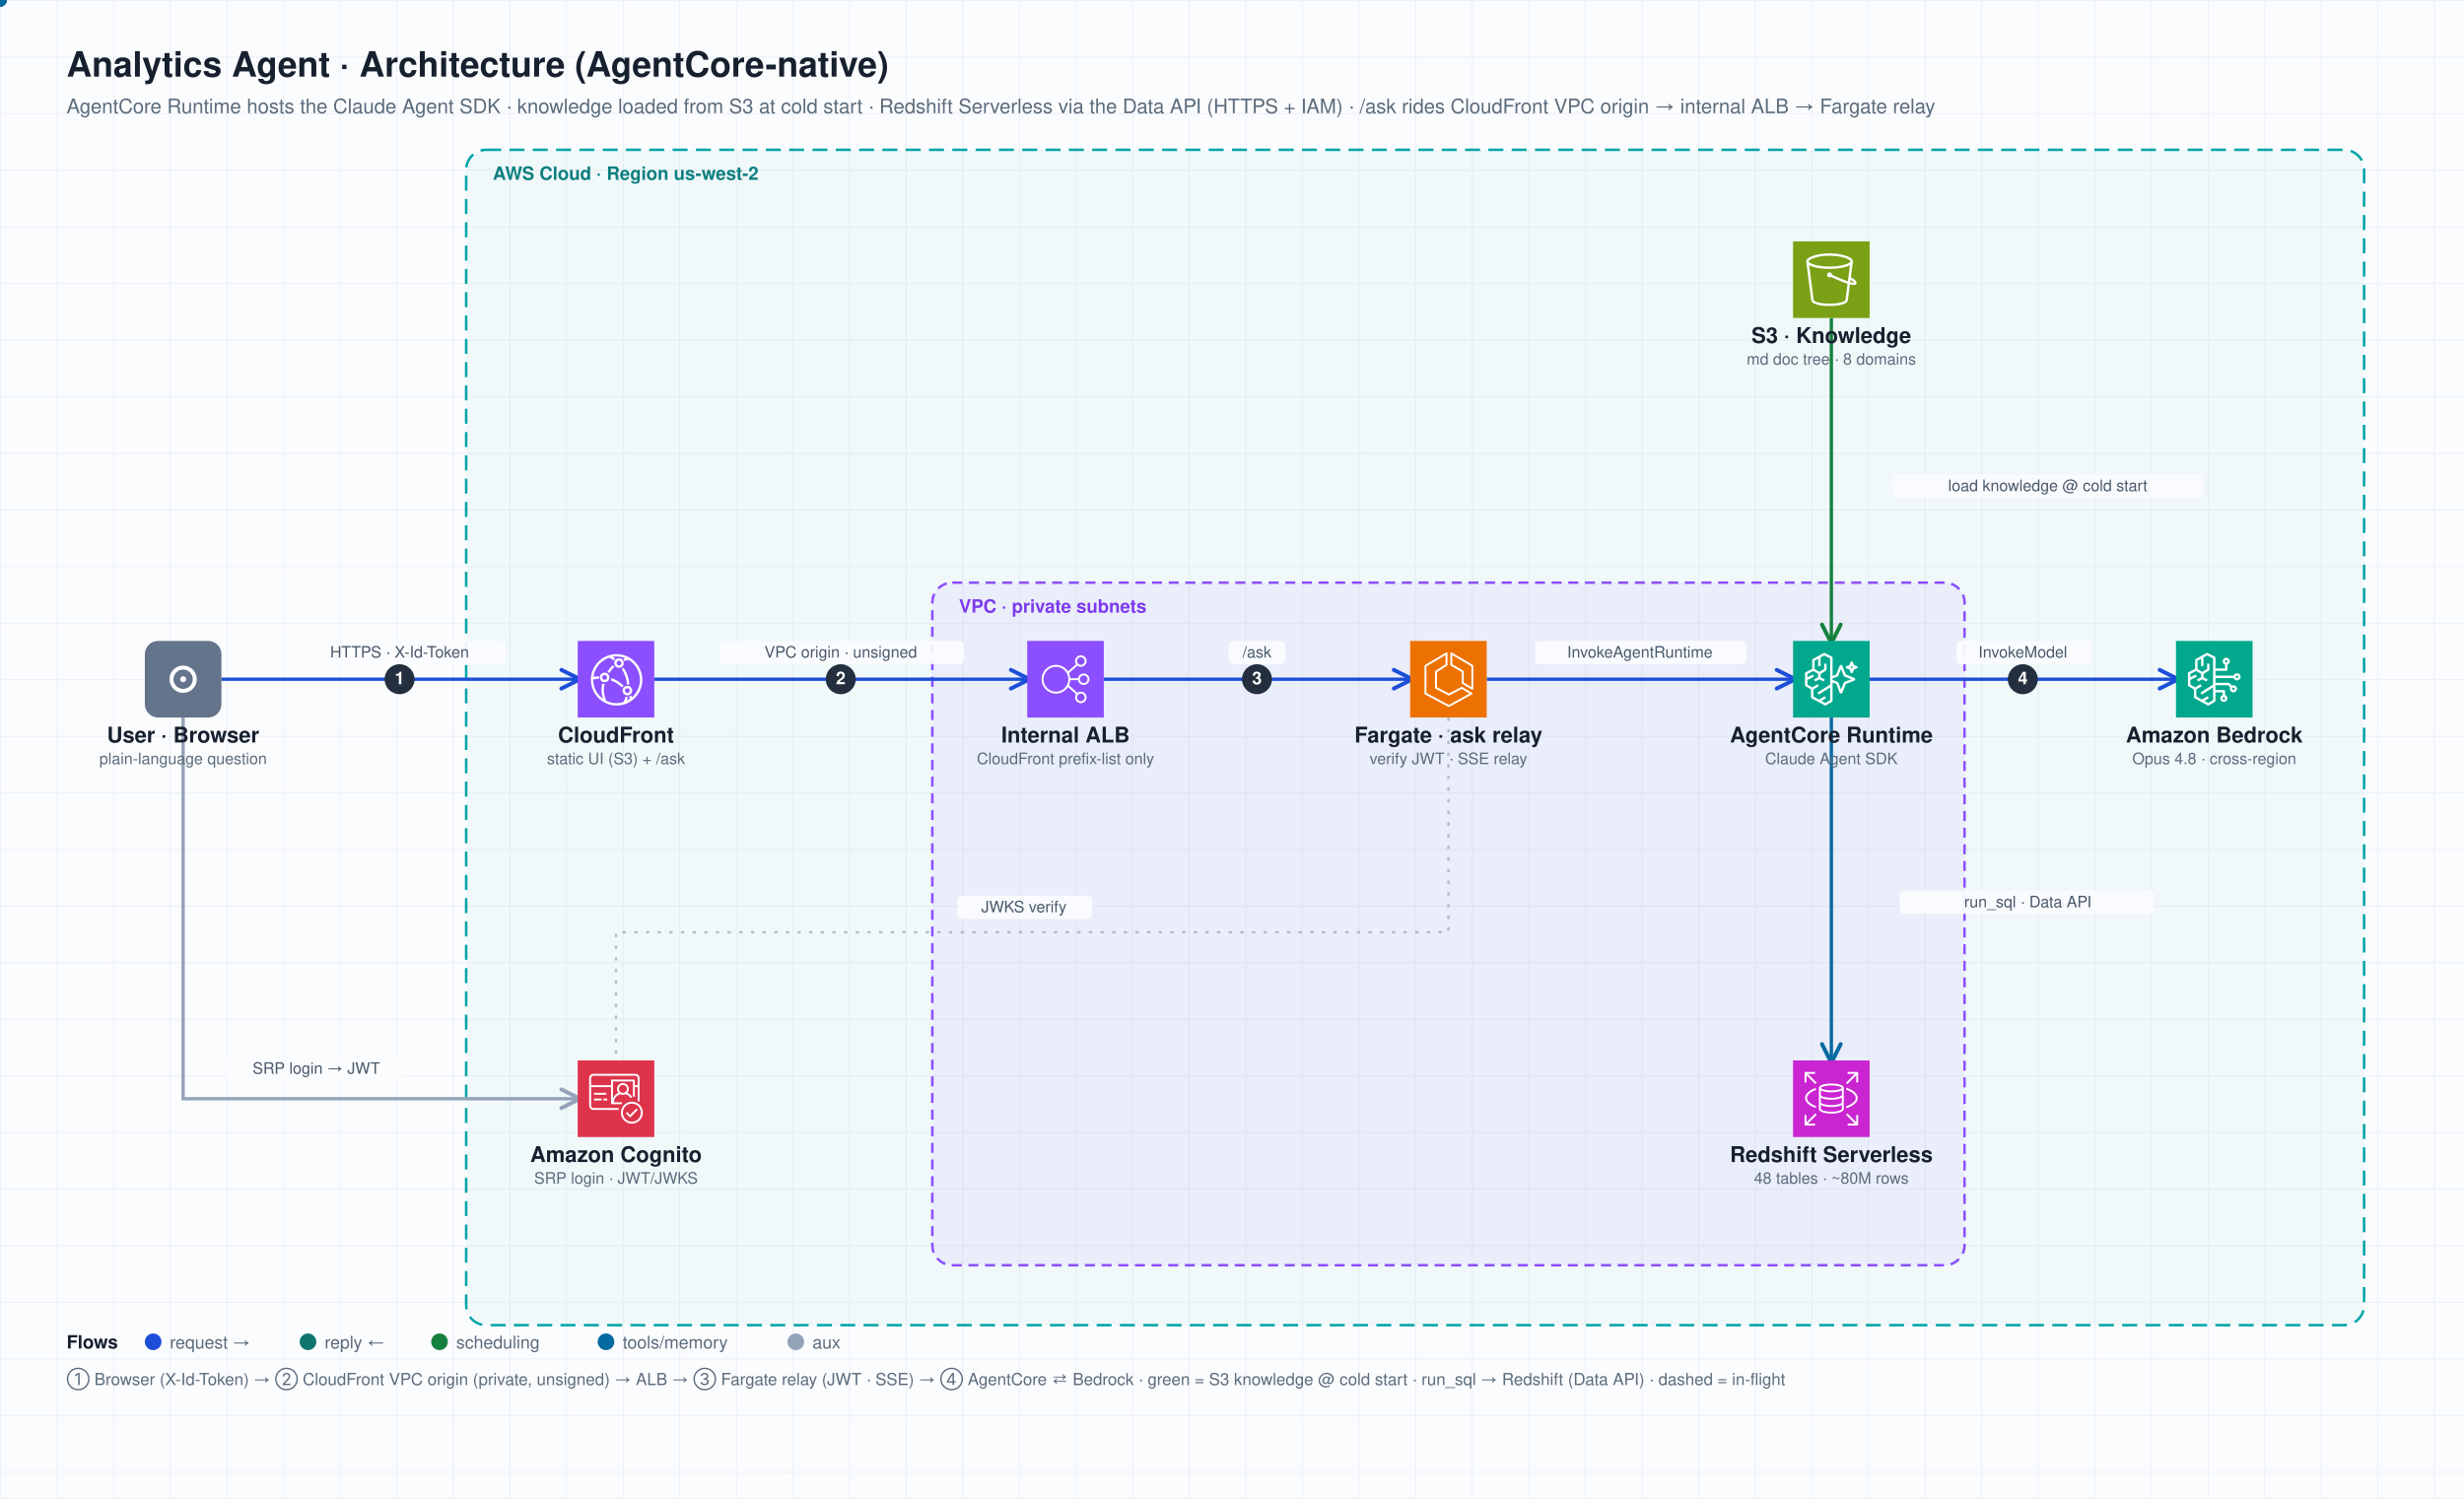
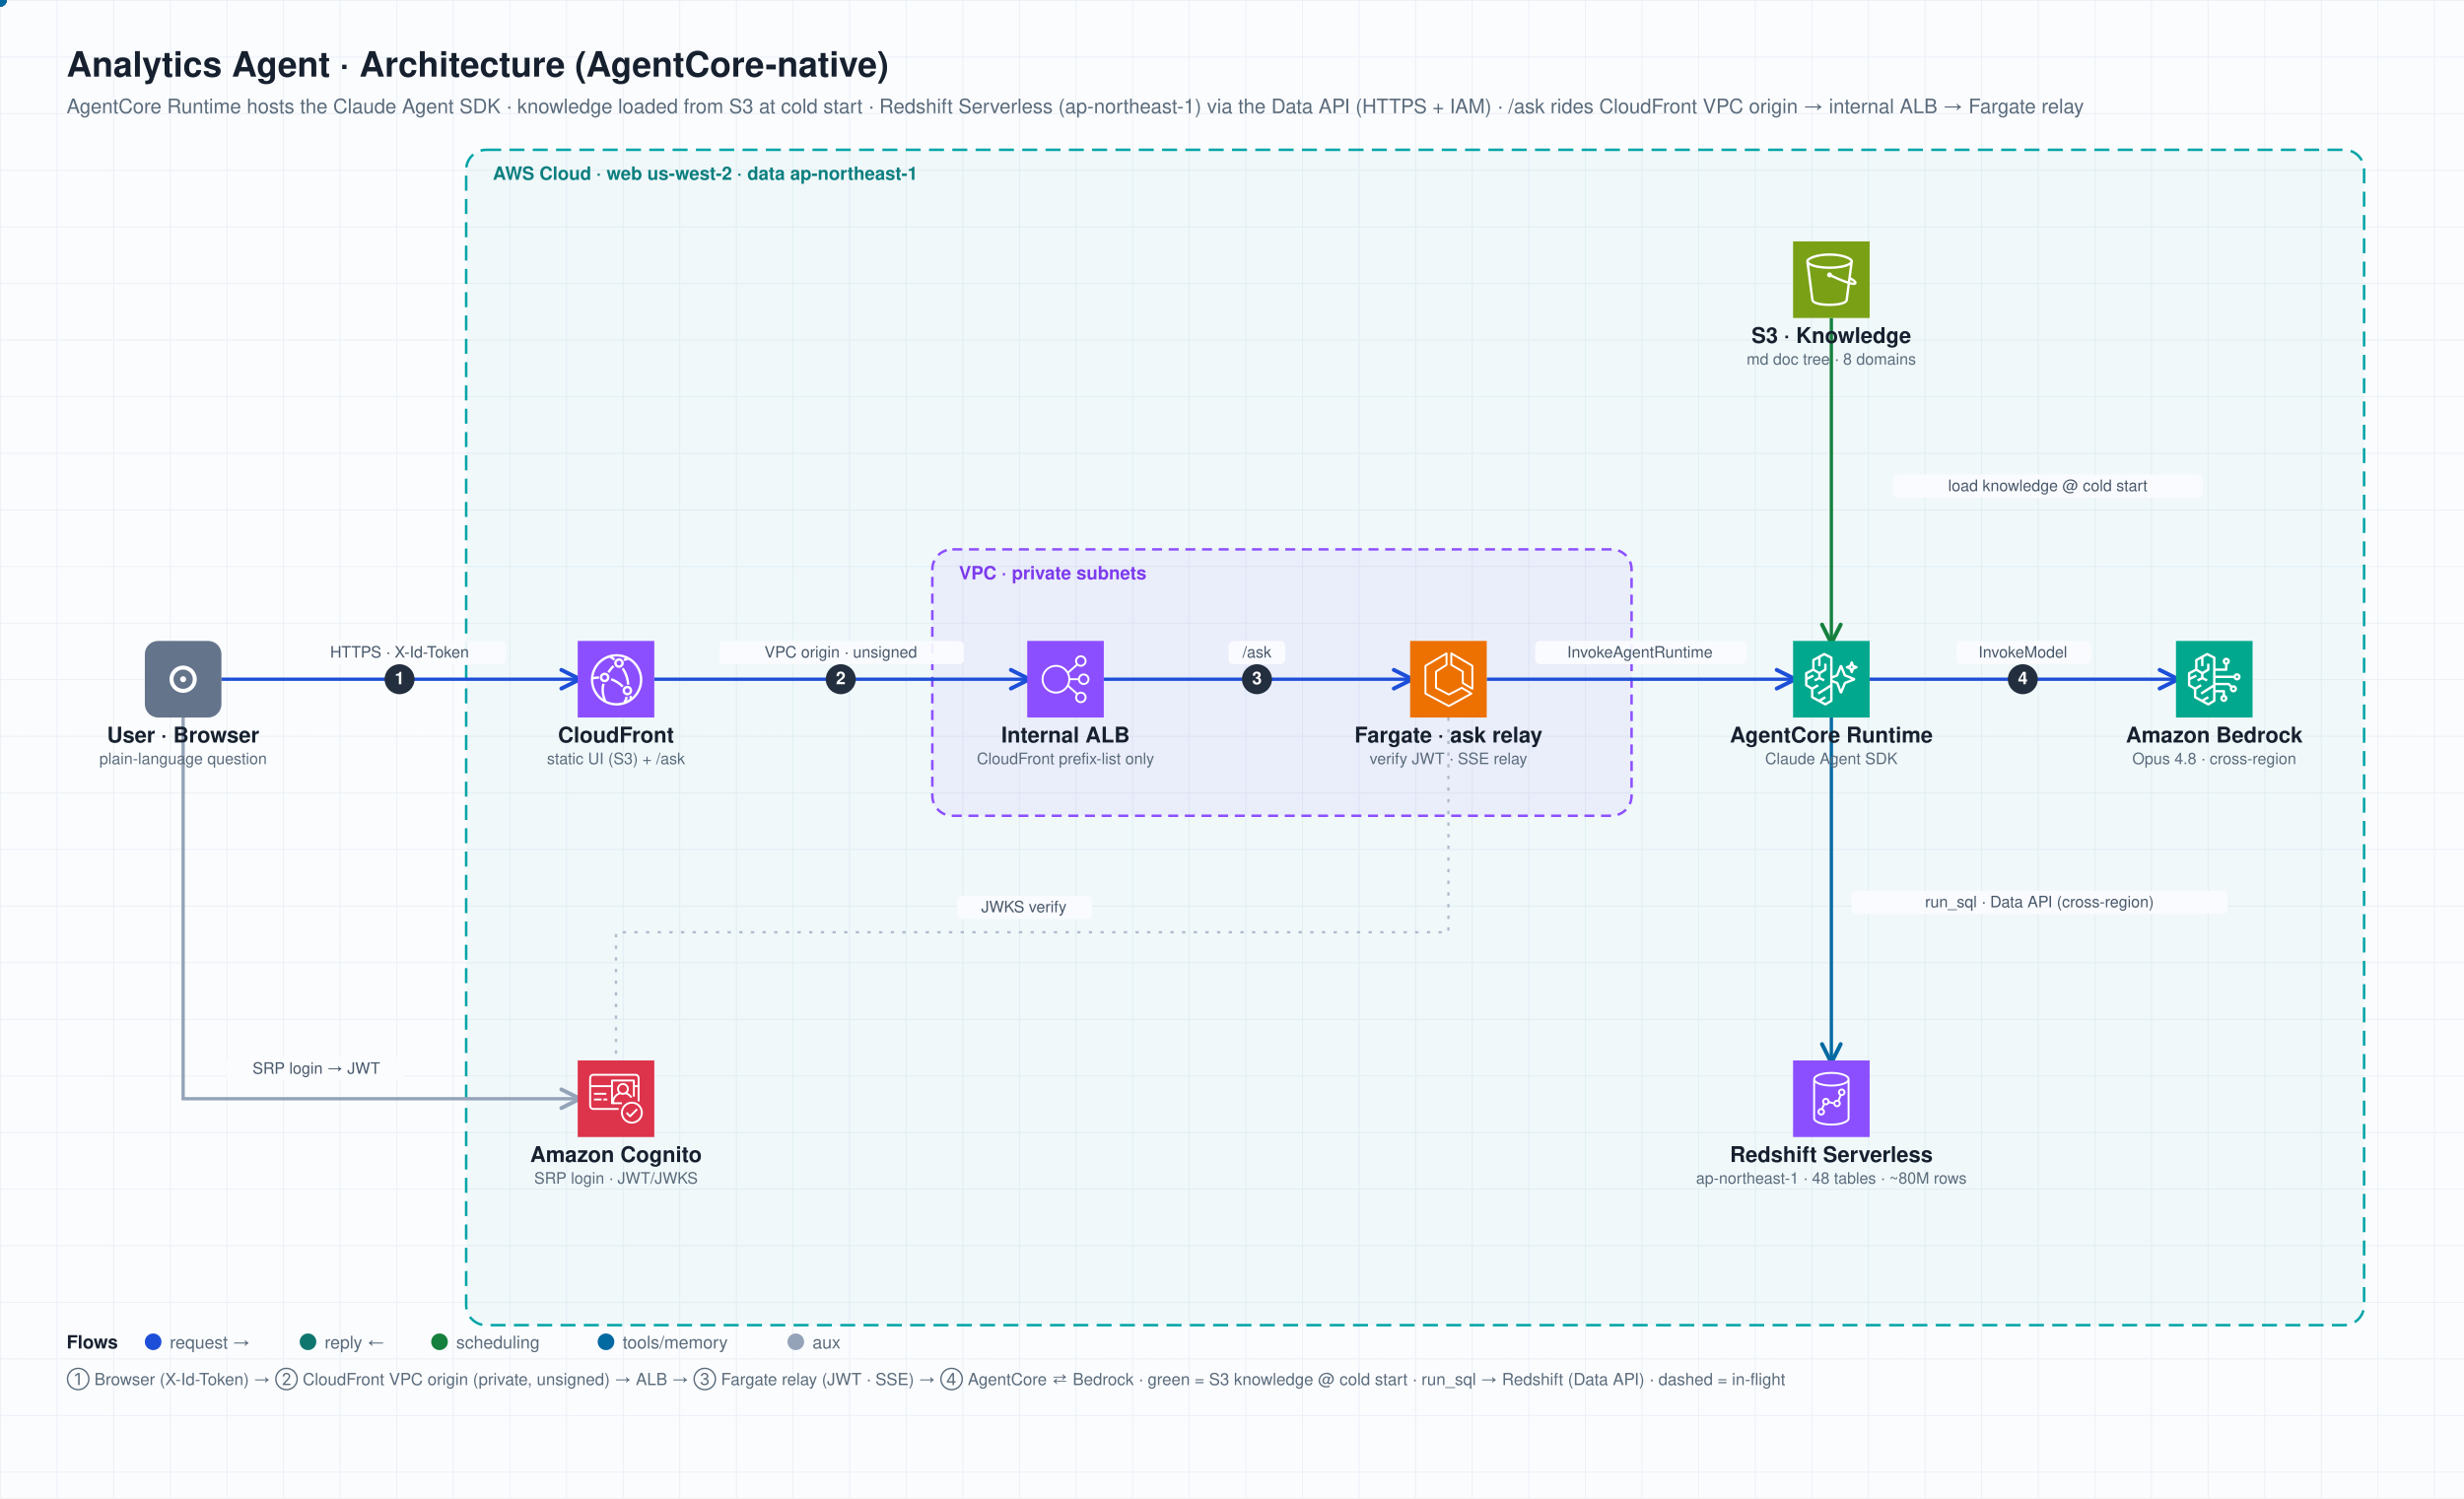
<svg xmlns="http://www.w3.org/2000/svg" viewBox="0 0 1480 900" font-family="-apple-system,BlinkMacSystemFont,'Segoe UI',Helvetica,Arial,sans-serif" role="img" aria-label="Analytics Agent · Architecture (AgentCore-native)">
  <defs>
    <pattern id="grid" width="34" height="34" patternUnits="userSpaceOnUse">
      <path d="M34 0 H0 V34" fill="none" stroke="#EAEFF6" stroke-width="1" />
    </pattern>
    <marker id="ah" viewBox="0 0 10 10" refX="8" refY="5" markerWidth="7" markerHeight="7" orient="auto-start-reverse">
      <path d="M1 1 L9 5 L1 9" fill="none" stroke="context-stroke" stroke-width="1.7" stroke-linecap="round" stroke-linejoin="round" />
    </marker>
    <style>@media (prefers-reduced-motion: no-preference){.flow{stroke-dasharray:6 6;animation:dm .8s linear infinite}}@keyframes dm{to{stroke-dashoffset:-12}}</style>
  </defs>
  <rect width="1480" height="900" fill="#FBFCFE" />
  <rect width="1480" height="900" fill="url(#grid)" />
  <text x="40" y="46" font-size="21" font-weight="800" fill="#16202E">Analytics Agent · Architecture (AgentCore-native)</text>
-   <text x="40" y="68" font-size="12" fill="#5A6B7B">AgentCore Runtime hosts the Claude Agent SDK · knowledge loaded from S3 at cold start · Redshift Serverless via the Data API (HTTPS + IAM) · /ask rides CloudFront VPC origin → internal ALB → Fargate relay</text>
+   <text x="40" y="68" font-size="12" fill="#5A6B7B">AgentCore Runtime hosts the Claude Agent SDK · knowledge loaded from S3 at cold start · Redshift Serverless (ap-northeast-1) via the Data API (HTTPS + IAM) · /ask rides CloudFront VPC origin → internal ALB → Fargate relay</text>
  <rect x="280" y="90" width="1140" height="706" rx="12" fill="rgba(0,164,166,0.045)" stroke="#00A4A6" stroke-width="1.5" stroke-dasharray="9 5" />
-   <text x="296" y="108" font-size="11" font-weight="700" fill="#0B7E7F">AWS Cloud · Region us-west-2</text>
-   <rect x="560" y="350" width="620" height="410" rx="12" fill="rgba(140,79,255,0.06)" stroke="#8C4FFF" stroke-width="1.5" stroke-dasharray="6 4" />
-   <text x="576" y="368" font-size="11" font-weight="700" fill="#7C3AED">VPC · private subnets</text>
+   <text x="296" y="108" font-size="11" font-weight="700" fill="#0B7E7F">AWS Cloud · web us-west-2 · data ap-northeast-1</text>
+   <rect x="560" y="330" width="420" height="160" rx="12" fill="rgba(140,79,255,0.06)" stroke="#8C4FFF" stroke-width="1.5" stroke-dasharray="6 4" />
+   <text x="576" y="348" font-size="11" font-weight="700" fill="#7C3AED">VPC · private subnets</text>
  <path class="flow" d="M 133.0 408.0 L 347.0 408.0" fill="none" stroke="#1D4ED8" stroke-width="2" marker-end="url(#ah)" />
  <path class="flow" d="M 393.0 408.0 L 617.0 408.0" fill="none" stroke="#1D4ED8" stroke-width="2" marker-end="url(#ah)" />
  <path class="flow" d="M 663.0 408.0 L 847.0 408.0" fill="none" stroke="#1D4ED8" stroke-width="2" marker-end="url(#ah)" />
  <path class="flow" d="M 893.0 408.0 L 1077.0 408.0" fill="none" stroke="#1D4ED8" stroke-width="2" marker-end="url(#ah)" />
  <path class="flow" d="M 1123.0 408.0 L 1307.0 408.0" fill="none" stroke="#1D4ED8" stroke-width="2" marker-end="url(#ah)" />
  <path class="flow" d="M 1100.0 191.0 L 1100.0 385.0" fill="none" stroke="#15803D" stroke-width="2" marker-end="url(#ah)" />
  <path class="flow" d="M 1100.0 431.0 L 1100.0 637.0" fill="none" stroke="#0369A1" stroke-width="2" marker-end="url(#ah)" />
  <path class="flow" d="M 110.0 431.0 L 110.0 660.0 L 347.0 660.0" fill="none" stroke="#94A3B8" stroke-width="2" marker-end="url(#ah)" />
  <path d="M 870.0 431.0 L 870.0 560.0 L 370.0 560.0 L 370.0 637.0" fill="none" stroke="#94A3B8" stroke-width="1.4" stroke-dasharray="2 5" opacity="0.7" />
  <rect x="177" y="385" width="127" height="14" rx="3" fill="#FBFCFE" opacity="0.92" />
  <text x="240" y="395" text-anchor="middle" font-size="9.5" fill="#48586a">HTTPS · X-Id-Token</text>
  <rect x="432" y="385" width="147" height="14" rx="3" fill="#FBFCFE" opacity="0.92" />
  <text x="505" y="395" text-anchor="middle" font-size="9.5" fill="#48586a">VPC origin · unsigned</text>
  <rect x="738" y="385" width="34" height="14" rx="3" fill="#FBFCFE" opacity="0.92" />
  <text x="755" y="395" text-anchor="middle" font-size="9.5" fill="#48586a">/ask</text>
  <rect x="922" y="385" width="127" height="14" rx="3" fill="#FBFCFE" opacity="0.92" />
  <text x="985" y="395" text-anchor="middle" font-size="9.5" fill="#48586a">InvokeAgentRuntime</text>
  <rect x="1175" y="385" width="81" height="14" rx="3" fill="#FBFCFE" opacity="0.92" />
  <text x="1215" y="395" text-anchor="middle" font-size="9.5" fill="#48586a">InvokeModel</text>
  <rect x="1137" y="285" width="186" height="14" rx="3" fill="#FBFCFE" opacity="0.92" />
  <text x="1230" y="295" text-anchor="middle" font-size="9.5" fill="#48586a">load knowledge @ cold start</text>
-   <rect x="1141" y="535" width="153" height="14" rx="3" fill="#FBFCFE" opacity="0.92" />
-   <text x="1218" y="545" text-anchor="middle" font-size="9.5" fill="#48586a">run_sql · Data API</text>
+   <rect x="1112" y="535" width="226" height="14" rx="3" fill="#FBFCFE" opacity="0.92" />
+   <text x="1225" y="545" text-anchor="middle" font-size="9.5" fill="#48586a">run_sql · Data API (cross-region)</text>
  <rect x="136" y="635" width="107" height="14" rx="3" fill="#FBFCFE" opacity="0.92" />
  <text x="190" y="645" text-anchor="middle" font-size="9.5" fill="#48586a">SRP login → JWT</text>
  <rect x="575" y="538" width="81" height="14" rx="3" fill="#FBFCFE" opacity="0.92" />
  <text x="615" y="548" text-anchor="middle" font-size="9.5" fill="#48586a">JWKS verify</text>
  <circle r="4" fill="#1D4ED8">
    <animateMotion dur="2.8s" begin="0.00s" repeatCount="indefinite" path="M 133.0 408.0 L 347.0 408.0" />
  </circle>
  <circle r="4" fill="#1D4ED8">
    <animateMotion dur="2.8s" begin="0.56s" repeatCount="indefinite" path="M 393.0 408.0 L 617.0 408.0" />
  </circle>
  <circle r="4" fill="#1D4ED8">
    <animateMotion dur="2.8s" begin="1.12s" repeatCount="indefinite" path="M 663.0 408.0 L 847.0 408.0" />
  </circle>
  <circle r="4" fill="#1D4ED8">
    <animateMotion dur="2.8s" begin="1.68s" repeatCount="indefinite" path="M 893.0 408.0 L 1077.0 408.0" />
  </circle>
  <circle r="4" fill="#1D4ED8">
    <animateMotion dur="2.8s" begin="2.24s" repeatCount="indefinite" path="M 1123.0 408.0 L 1307.0 408.0" />
  </circle>
  <circle r="3.4" fill="#0F766E">
    <animateMotion dur="3.2s" begin="0.00s" repeatCount="indefinite" keyPoints="1;0" keyTimes="0;1" calcMode="linear" path="M 1123.0 408.0 L 1307.0 408.0" />
  </circle>
  <circle r="3.4" fill="#0F766E">
    <animateMotion dur="3.2s" begin="0.64s" repeatCount="indefinite" keyPoints="1;0" keyTimes="0;1" calcMode="linear" path="M 893.0 408.0 L 1077.0 408.0" />
  </circle>
  <circle r="3.4" fill="#0F766E">
    <animateMotion dur="3.2s" begin="1.28s" repeatCount="indefinite" keyPoints="1;0" keyTimes="0;1" calcMode="linear" path="M 663.0 408.0 L 847.0 408.0" />
  </circle>
  <circle r="3.4" fill="#0F766E">
    <animateMotion dur="3.2s" begin="1.92s" repeatCount="indefinite" keyPoints="1;0" keyTimes="0;1" calcMode="linear" path="M 393.0 408.0 L 617.0 408.0" />
  </circle>
  <circle r="3.4" fill="#0F766E">
    <animateMotion dur="3.2s" begin="2.56s" repeatCount="indefinite" keyPoints="1;0" keyTimes="0;1" calcMode="linear" path="M 133.0 408.0 L 347.0 408.0" />
  </circle>
  <circle r="4" fill="#15803D">
    <animateMotion dur="2.2s" begin="0.00s" repeatCount="indefinite" path="M 1100.0 191.0 L 1100.0 385.0" />
  </circle>
  <circle r="4" fill="#0369A1">
    <animateMotion dur="2.2s" begin="0.00s" repeatCount="indefinite" path="M 1100.0 431.0 L 1100.0 637.0" />
  </circle>
  <rect x="87.0" y="385.0" width="46" height="46" rx="8" fill="#64748B" />
  <circle cx="110" cy="408" r="7" fill="none" stroke="#fff" stroke-width="2.4" />
  <circle cx="110" cy="408" r="1.8" fill="#fff" />
  <text x="110" y="446" text-anchor="middle" font-size="13" font-weight="700" fill="#16202E">User · Browser</text>
  <text x="110" y="459" text-anchor="middle" font-size="9.5" fill="#5A6B7B">plain-language question</text>
  <g transform="translate(347.00,385.00) scale(0.7188)">
    <g id="cloudfront__Icon-Architecture/48/Arch_Amazon-CloudFront_48" stroke="none" stroke-width="1" fill="none" fill-rule="evenodd">
      <g id="cloudfront__Icon-Architecture-BG/48/Networking-Content-Delivery" fill="#8C4FFF">
        <rect id="cloudfront__Rectangle" x="0" y="0" width="64" height="64" />
      </g>
      <path d="M41.5,43.5 C40.397,43.5 39.5,42.603 39.5,41.5 C39.5,40.397 40.397,39.5 41.5,39.5 C42.603,39.5 43.5,40.397 43.5,41.5 C43.5,42.603 42.603,43.5 41.5,43.5 L41.5,43.5 Z M41.5,37.5 C39.294,37.5 37.5,39.294 37.5,41.5 C37.5,43.706 39.294,45.5 41.5,45.5 C43.706,45.5 45.5,43.706 45.5,41.5 C45.5,39.294 43.706,37.5 41.5,37.5 L41.5,37.5 Z M22.5,32.5 C21.397,32.5 20.5,31.603 20.5,30.5 C20.5,29.397 21.397,28.5 22.5,28.5 C23.603,28.5 24.5,29.397 24.5,30.5 C24.5,31.603 23.603,32.5 22.5,32.5 L22.5,32.5 Z M22.5,26.5 C20.294,26.5 18.5,28.294 18.5,30.5 C18.5,32.706 20.294,34.5 22.5,34.5 C24.706,34.5 26.5,32.706 26.5,30.5 C26.5,28.294 24.706,26.5 22.5,26.5 L22.5,26.5 Z M45.389,47.124 C45.168,46.607 44.936,46.094 44.685,45.591 L42.896,46.486 C43.17,47.035 43.42,47.599 43.656,48.165 C42.82,48.762 41.943,49.288 41.028,49.74 C41.384,48.865 41.694,47.975 41.974,47.012 L40.054,46.454 C39.564,48.134 38.985,49.581 38.184,51.133 C36.357,51.698 34.452,52 32.5,52 C29.465,52 26.567,51.314 23.871,49.976 C22.503,46.615 21.838,43.534 21.838,40.559 C21.838,39.267 22.063,38.196 22.322,36.956 C22.386,36.652 22.45,36.343 22.514,36.024 L20.551,35.638 C20.49,35.949 20.427,36.25 20.365,36.545 C20.094,37.838 19.838,39.06 19.838,40.559 C19.838,43.074 20.274,45.644 21.154,48.354 C16.072,44.724 13,38.854 13,32.5 C13,32.389 13.01,32.273 13.012,32.161 C14.642,31.799 16.123,31.614 17.854,31.571 L17.804,29.572 C16.169,29.612 14.694,29.779 13.163,30.084 C14.081,22.683 19.212,16.394 26.323,14.019 C27.873,14.818 29.02,15.524 30.135,16.37 L31.344,14.776 C30.646,14.248 29.934,13.771 29.146,13.299 C30.244,13.108 31.363,13 32.5,13 C35.032,13 37.532,13.494 39.849,14.439 C39.342,14.593 38.82,14.763 38.243,14.971 L38.923,16.852 C40.316,16.349 41.408,16.04 42.571,15.821 C48.399,19.341 52,25.667 52,32.5 C52,38.156 49.605,43.416 45.389,47.124 L45.389,47.124 Z M43.008,13.749 C39.826,11.95 36.192,11 32.5,11 C30.392,11 28.324,11.301 26.357,11.895 C17.723,14.464 11.568,22.23 11.045,31.196 C11.01,31.625 11,32.062 11,32.5 C11,40.444 15.352,47.707 22.354,51.455 C25.459,53.12 28.968,54 32.5,54 C34.892,54 37.229,53.61 39.437,52.843 C41.684,52.086 43.773,50.963 45.646,49.507 C50.955,45.399 54,39.2 54,32.5 C54,24.732 49.787,17.546 43.008,13.749 L43.008,13.749 Z M38.384,37.411 L37.003,38.858 C34.022,36.015 31.047,34.146 27.637,32.975 L28.287,31.083 C31.979,32.351 35.188,34.362 38.384,37.411 L38.384,37.411 Z M38.444,22.364 C41.282,26.692 42.88,31.444 43.193,36.488 L41.197,36.612 C40.905,31.919 39.417,27.495 36.772,23.46 L38.444,22.364 Z M26.451,26.797 L24.773,25.708 C26.316,23.332 27.639,21.758 29.336,20.278 L30.65,21.786 C29.103,23.135 27.886,24.587 26.451,26.797 L26.451,26.797 Z M34.5,16.5 C35.603,16.5 36.5,17.397 36.5,18.5 C36.5,19.603 35.603,20.5 34.5,20.5 C33.397,20.5 32.5,19.603 32.5,18.5 C32.5,17.397 33.397,16.5 34.5,16.5 L34.5,16.5 Z M34.5,22.5 C36.706,22.5 38.5,20.706 38.5,18.5 C38.5,16.294 36.706,14.5 34.5,14.5 C32.294,14.5 30.5,16.294 30.5,18.5 C30.5,20.706 32.294,22.5 34.5,22.5 L34.5,22.5 Z" id="cloudfront__Amazon-CloudFront_Icon_48_Squid" fill="#FFFFFF" />
    </g>
  </g>
  <text x="370" y="446" text-anchor="middle" font-size="13" font-weight="700" fill="#16202E">CloudFront</text>
  <text x="370" y="459" text-anchor="middle" font-size="9.5" fill="#5A6B7B">static UI (S3) + /ask</text>
  <g transform="translate(617.00,385.00) scale(0.575)">
    <defs>
      <linearGradient x1="0%" y1="100%" x2="100%" y2="0%" id="elb__linearGradient-1">
        <stop stop-color="#4D27A8" offset="0%" />
        <stop stop-color="#A166FF" offset="100%" />
      </linearGradient>
    </defs>
    <g id="elb__Icon-Architecture/64/Arch_Elastic-Load-Balancing_64" stroke="none" stroke-width="1" fill="none" fill-rule="evenodd">
      <g id="elb__Icon-Architecture-BG/64/Networking-Content-Delivery" fill="#8C4FFF">
        <rect id="elb__Rectangle" x="0" y="0" width="80" height="80" />
      </g>
      <path d="M30,53 C22.832,53 17,47.168 17,40 C17,32.832 22.832,27 30,27 C37.168,27 43,32.832 43,40 C43,47.168 37.168,53 30,53 M60,59 C60,61.206 58.206,63 56,63 C53.794,63 52,61.206 52,59 C52,56.794 53.794,55 56,55 C58.206,55 60,56.794 60,59 M56,17 C58.206,17 60,18.794 60,21 C60,23.206 58.206,25 56,25 C53.794,25 52,23.206 52,21 C52,18.794 53.794,17 56,17 M59,36 C61.206,36 63,37.794 63,40 C63,42.206 61.206,44 59,44 C56.794,44 55,42.206 55,40 C55,37.794 56.794,36 59,36 M44.949,41 L53.09,41 C53.568,43.833 56.033,46 59,46 C62.309,46 65,43.309 65,40 C65,36.691 62.309,34 59,34 C56.033,34 53.568,36.167 53.09,39 L44.949,39 C44.823,37.099 44.344,35.297 43.572,33.654 L52.446,25.823 C53.442,26.559 54.669,27 56,27 C59.309,27 62,24.309 62,21 C62,17.691 59.309,15 56,15 C52.691,15 50,17.691 50,21 C50,22.256 50.389,23.421 51.051,24.386 L42.581,31.859 C39.904,27.738 35.271,25 30,25 C21.729,25 15,31.729 15,40 C15,48.271 21.729,55 30,55 C35.271,55 39.904,52.262 42.581,48.141 L51.051,55.614 C50.389,56.579 50,57.744 50,59 C50,62.309 52.691,65 56,65 C59.309,65 62,62.309 62,59 C62,55.691 59.309,53 56,53 C54.669,53 53.442,53.441 52.446,54.177 L43.572,46.346 C44.344,44.703 44.823,42.901 44.949,41" id="elb__Elastic-Load-Balancing_Icon_64_Squid" fill="#FFFFFF" />
    </g>
  </g>
  <text x="640" y="446" text-anchor="middle" font-size="13" font-weight="700" fill="#16202E">Internal ALB</text>
  <text x="640" y="459" text-anchor="middle" font-size="9.5" fill="#5A6B7B">CloudFront prefix-list only</text>
  <g transform="translate(847.00,385.00) scale(0.575)">
    <defs>
      <linearGradient x1="0%" y1="100%" x2="100%" y2="0%" id="ecs__linearGradient-1">
        <stop stop-color="#C8511B" offset="0%" />
        <stop stop-color="#FF9900" offset="100%" />
      </linearGradient>
    </defs>
    <g id="ecs__Icon-Architecture/64/Arch_Amazon-Elastic-Container-Service_64" stroke="none" stroke-width="1" fill="none" fill-rule="evenodd">
      <g id="ecs__Icon-Architecture-BG/64/Containers" fill="#ED7100">
        <rect id="ecs__Rectangle" x="0" y="0" width="80" height="80" />
      </g>
      <path d="M64,48.234 L56,43.433 L56,32 C56,31.644 55.812,31.315 55.504,31.136 L44,24.426 L44,14.752 L64,26.571 L64,48.234 Z M65.509,25.139 L43.509,12.139 C43.199,11.956 42.818,11.954 42.504,12.131 C42.193,12.309 42,12.641 42,13 L42,25 C42,25.355 42.189,25.684 42.496,25.864 L54,32.574 L54,44 C54,44.351 54.185,44.677 54.486,44.857 L64.486,50.857 C64.644,50.952 64.822,51 65,51 C65.17,51 65.34,50.957 65.493,50.87 C65.807,50.693 66,50.36 66,50 L66,26 C66,25.646 65.814,25.319 65.509,25.139 L65.509,25.139 Z M40.445,66.863 L17,54.399 L17,26.571 L37,14.752 L37,24.451 L26.463,31.156 C26.175,31.34 26,31.658 26,32 L26,49 C26,49.373 26.208,49.715 26.538,49.887 L39.991,56.887 C40.28,57.037 40.624,57.038 40.912,56.888 L53.964,50.144 L61.996,54.964 L40.445,66.863 Z M64.515,54.142 L54.515,48.142 C54.217,47.964 53.849,47.952 53.541,48.112 L40.455,54.873 L28,48.393 L28,32.549 L38.537,25.844 C38.825,25.66 39,25.342 39,25 L39,13 C39,12.641 38.808,12.309 38.496,12.131 C38.184,11.954 37.802,11.956 37.491,12.139 L15.491,25.139 C15.187,25.319 15,25.646 15,26 L15,55 C15,55.369 15.204,55.709 15.53,55.883 L39.984,68.883 C40.131,68.961 40.292,69 40.453,69 C40.62,69 40.786,68.958 40.937,68.875 L64.484,55.875 C64.797,55.702 64.993,55.375 65,55.018 C65.006,54.66 64.821,54.326 64.515,54.142 L64.515,54.142 Z" id="ecs__Amazon-Elastic-Container-Service_Icon_64_Squid" fill="#FFFFFF" />
    </g>
  </g>
  <text x="870" y="446" text-anchor="middle" font-size="13" font-weight="700" fill="#16202E">Fargate · ask relay</text>
  <text x="870" y="459" text-anchor="middle" font-size="9.5" fill="#5A6B7B">verify JWT · SSE relay</text>
  <g transform="translate(1077.00,385.00) scale(0.7188)">
    <g clip-path="url(#agentcore__clip0_211_72)">
      <rect width="64" height="64" fill="#01A88D" />
      <path d="M53.372 21.073L50.897 20.08L49.933 17.634C49.781 17.252 49.413 17.001 49.002 17.001C48.591 17.002 48.222 17.253 48.071 17.636L47.098 20.116L44.638 21.07C44.253 21.22 43.999 21.591 44 22.005C44.001 22.418 44.257 22.789 44.643 22.936L47.155 23.897L48.062 26.348C48.205 26.735 48.572 26.995 48.985 27.001H49C49.407 27.001 49.774 26.754 49.928 26.375L50.938 23.869L53.36 22.934C53.743 22.786 53.997 22.418 54 22.007C54.003 21.597 53.754 21.226 53.372 21.073ZM49.813 22.159C49.556 22.259 49.35 22.461 49.246 22.718L49.04 23.229L48.873 22.777C48.773 22.507 48.562 22.293 48.293 22.19L47.782 21.995L48.23 21.821C48.49 21.72 48.697 21.515 48.799 21.254L49.004 20.732L49.159 21.127C49.25 21.437 49.488 21.686 49.793 21.792L50.27 21.983L49.813 22.159ZM51.215 30.853L44.008 27.963L41.197 20.838C41.008 20.357 40.551 20.046 40.034 20.046C39.517 20.046 39.059 20.357 38.87 20.839L36.031 28.075L33.001 29.251L33.002 13.998C33.002 13.619 32.788 13.273 32.449 13.104L26.447 10.105C26.151 9.958 25.803 9.966 25.515 10.126L16.515 15.126C16.197 15.302 16 15.637 16 16V23.382L10.553 26.105C10.214 26.275 10 26.621 10 27V37C10 37.351 10.184 37.677 10.485 37.857L15 40.566V47C15 47.366 15.2 47.703 15.521 47.878L26.521 53.878C26.671 53.959 26.835 54 27 54C27.179 54 27.356 53.952 27.515 53.857L32.515 50.857C32.815 50.677 33 50.351 33 50L33.001 34.765L36.214 35.993L38.866 43.162C39.046 43.649 39.499 43.97 40.019 43.977C40.025 43.977 40.032 43.978 40.039 43.978C40.551 43.978 41.004 43.673 41.198 43.195L44.14 35.905L51.199 33.18C51.682 32.994 51.996 32.539 52 32.022C52.003 31.504 51.695 31.045 51.215 30.853ZM26.977 51.848L23.774 50.102L27.515 47.857L26.485 46.143L21.738 48.991L17 46.406V40.566L21.515 37.857L20.485 36.143L16 38.834L12 36.434V32.618L17.447 29.895L16.553 28.105L12 30.382V27.618L16.956 25.14L21 27.566V30.382L17.553 32.105L18.447 33.895L22.003 32.117L25.557 33.877L26.443 32.085L23 30.38V27.566L27.515 24.857C27.815 24.677 28 24.351 28 24V19H26V23.434L22 25.834L18 23.434V16.588L21 14.922V21H23V13.811L26.024 12.13L31.002 14.616L31.001 36.45L20.463 43.156L21.537 44.844L31.001 38.822L31 49.434L26.977 51.848ZM43.015 34.195C42.757 34.295 42.551 34.498 42.447 34.754L40.068 40.649L37.932 34.873C37.832 34.603 37.62 34.39 37.352 34.287L33.001 32.624L33.001 31.395L37.163 29.78C37.424 29.679 37.631 29.474 37.732 29.213L40.036 23.344L42.243 28.939C42.318 29.291 42.585 29.575 42.926 29.684L48.702 32L43.015 34.195Z" fill="white" />
    </g>
    <defs>
      <clipPath id="agentcore__clip0_211_72">
        <rect width="64" height="64" fill="white" />
      </clipPath>
    </defs>
  </g>
  <text x="1100" y="446" text-anchor="middle" font-size="13" font-weight="700" fill="#16202E">AgentCore Runtime</text>
  <text x="1100" y="459" text-anchor="middle" font-size="9.5" fill="#5A6B7B">Claude Agent SDK</text>
  <g transform="translate(1307.00,385.00) scale(0.7188)">
    <g id="bedrock__Icon-Architecture/48/Arch_Amazon-Bedrock_48" stroke="none" stroke-width="1" fill="none" fill-rule="evenodd">
      <g id="bedrock__Icon-Architecture-BG/48/Machine-Learning" fill="#01A88D">
        <rect id="bedrock__Rectangle" x="0" y="0" width="64" height="64" />
      </g>
      <g id="bedrock__Icon-Service/48/Amazon-Bedrock_48" transform="translate(10, 10)" fill="#FFFFFF">
        <path d="M41,21 C40.448,21 40,20.551 40,20 C40,19.449 40.448,19 41,19 C41.552,19 42,19.449 42,20 C42,20.551 41.552,21 41,21 L41,21 Z M16.977,41.848 L13.774,40.102 L17.515,37.857 L16.485,36.143 L11.738,38.991 L7,36.406 L7,30.566 L11.515,27.857 L10.485,26.143 L6,28.834 L2,26.434 L2,22.618 L7.447,19.895 L6.553,18.105 L2,20.382 L2,17.618 L6.956,15.14 L11,17.566 L11,20.382 L7.553,22.105 L8.447,23.895 L12.003,22.117 L15.557,23.877 L16.443,22.085 L13,20.38 L13,17.566 L17.515,14.857 C17.815,14.677 18,14.351 18,14 L18,9 L16,9 L16,13.434 L12,15.834 L8,13.434 L8,6.588 L11,4.922 L11,11 L13,11 L13,3.811 L16.024,2.13 L21.002,4.616 L21.001,26.45 L10.463,33.156 L11.537,34.844 L21.001,28.822 L21,39.434 L16.977,41.848 Z M38,29 C38.552,29 39,29.449 39,30 C39,30.551 38.552,31 38,31 C37.448,31 37,30.551 37,30 C37,29.449 37.448,29 38,29 L38,29 Z M30,39 C29.448,39 29,38.551 29,38 C29,37.449 29.448,37 30,37 C30.552,37 31,37.449 31,38 C31,38.551 30.552,39 30,39 L30,39 Z M32,6 C32.552,6 33,6.449 33,7 C33,7.551 32.552,8 32,8 C31.448,8 31,7.551 31,7 C31,6.449 31.448,6 32,6 L32,6 Z M41,17 C39.698,17 38.598,17.839 38.184,19 L23.001,19 L23.001,15 L32,15 C32.553,15 33,14.552 33,14 L33,9.816 C34.161,9.402 35,8.302 35,7 C35,5.346 33.654,4 32,4 C30.346,4 29,5.346 29,7 C29,8.302 29.839,9.402 31,9.816 L31,13 L23.001,13 L23.002,3.998 C23.002,3.619 22.788,3.273 22.449,3.104 L16.447,0.105 C16.151,-0.042 15.803,-0.034 15.515,0.126 L6.515,5.126 C6.197,5.302 6,5.637 6,6 L6,13.382 L0.553,16.105 C0.214,16.275 0,16.621 0,17 L0,27 C0,27.351 0.185,27.677 0.485,27.857 L5,30.566 L5,37 C5,37.366 5.2,37.703 5.521,37.878 L16.521,43.878 C16.671,43.959 16.835,44 17,44 C17.179,44 17.356,43.952 17.515,43.857 L22.515,40.857 C22.815,40.677 23,40.351 23,40 L23,33 L29,33 L29,35.184 C27.839,35.598 27,36.698 27,38 C27,39.654 28.346,41 30,41 C31.654,41 33,39.654 33,38 C33,36.698 32.161,35.598 31,35.184 L31,32 C31,31.448 30.553,31 30,31 L23,31 L23.001,27 L33.586,27 L35.301,28.715 C35.113,29.106 35,29.538 35,30 C35,31.654 36.346,33 38,33 C39.654,33 41,31.654 41,30 C41,28.346 39.654,27 38,27 C37.538,27 37.106,27.113 36.715,27.301 L34.707,25.293 C34.52,25.105 34.266,25 34,25 L23.001,25 L23.001,21 L38.184,21 C38.598,22.161 39.698,23 41,23 C42.654,23 44,21.654 44,20 C44,18.346 42.654,17 41,17 L41,17 Z" id="bedrock__Fill-3" />
      </g>
    </g>
  </g>
  <text x="1330" y="446" text-anchor="middle" font-size="13" font-weight="700" fill="#16202E">Amazon Bedrock</text>
  <text x="1330" y="459" text-anchor="middle" font-size="9.5" fill="#5A6B7B">Opus 4.8 · cross-region</text>
  <g transform="translate(1077.00,145.00) scale(0.7188)">
    <g id="s3__Icon-Architecture/48/Arch_Amazon-Simple-Storage-Service_48" stroke="none" stroke-width="1" fill="none" fill-rule="evenodd">
      <g id="s3__Icon-Architecture-BG/48/Storage" fill="#7AA116">
        <rect id="s3__Rectangle" x="0" y="0" width="64" height="64" />
      </g>
      <g id="s3__Icon-Service/48/Amazon-Simple-Storage-Service_48" transform="translate(10.9998, 10.0002)" fill="#FFFFFF">
        <path d="M36.759,23.948 L36.993,22.131 C39.166,23.385 39.842,24.121 40.037,24.424 C39.713,24.485 38.832,24.509 36.759,23.948 L36.759,23.948 Z M19.5,11 C9.125,11 2.382,8.488 2,6.696 L2,6.511 C2.349,5.392 8.14,2 19.5,2 C30.84,2 36.632,5.381 37,6.505 L37,6.616 C36.724,8.446 29.961,11 19.5,11 L19.5,11 Z M34.818,23.362 C30.053,21.797 23.912,18.979 21.594,17.888 C21.535,16.786 20.628,15.906 19.512,15.906 C18.358,15.906 17.418,16.845 17.418,18 C17.418,19.154 18.358,20.094 19.512,20.094 C19.969,20.094 20.389,19.942 20.733,19.693 C23.132,20.822 29.619,23.798 34.558,25.38 L32.837,38.724 C32.583,40.352 27.919,42 19.497,42 C11.072,42 6.405,40.352 6.155,38.751 L2.435,9.814 C5.945,11.915 12.749,13 19.5,13 C26.25,13 33.054,11.915 36.565,9.815 L34.818,23.362 Z M39,6.5 C39,3.431 30.661,0 19.5,0 C8.339,0 -3.55271368e-15,3.431 -3.55271368e-15,6.5 L-3.55271368e-15,7.043 L4.174,39.033 C4.875,43.516 15.123,44 19.497,44 C23.869,44 34.113,43.516 34.818,39.007 L36.501,25.947 C37.778,26.279 38.812,26.456 39.616,26.455 C40.606,26.455 41.273,26.203 41.697,25.697 C42.047,25.281 42.185,24.756 42.085,24.221 C41.857,23 40.403,21.712 37.37,20.044 L37.27,19.989 L39,7.044 L39,6.5 Z" id="s3__Amazon-Simple-Storage-Service-Icon_48_Squid" />
      </g>
    </g>
  </g>
  <text x="1100" y="206" text-anchor="middle" font-size="13" font-weight="700" fill="#16202E">S3 · Knowledge</text>
  <text x="1100" y="219" text-anchor="middle" font-size="9.5" fill="#5A6B7B">md doc tree · 8 domains</text>
  <g transform="translate(347.00,637.00) scale(0.575)">
    <defs>
      <linearGradient x1="0%" y1="100%" x2="100%" y2="0%" id="cognito__linearGradient-1">
        <stop stop-color="#BD0816" offset="0%" />
        <stop stop-color="#FF5252" offset="100%" />
      </linearGradient>
    </defs>
    <g id="cognito__Icon-Architecture/64/Arch_Amazon-Cognito_64" stroke="none" stroke-width="1" fill="none" fill-rule="evenodd">
      <g id="cognito__Icon-Architecture-BG/64/Security-Identity-Compliance" fill="#DD344C">
        <rect id="cognito__Rectangle" x="0" y="0" width="80" height="80" />
      </g>
      <path d="M16.964,35.808 L29.869,35.808 L29.869,33.825 L16.964,33.825 L16.964,35.808 Z M61.376,50.231 L62.779,51.633 L55.407,58.994 C55.213,59.187 54.959,59.284 54.705,59.284 C54.451,59.284 54.197,59.187 54.004,58.994 L50.295,55.291 L51.699,53.89 L54.705,56.891 L61.376,50.231 Z M65.944,55.694 C65.718,57.557 64.959,59.291 63.747,60.709 C62.886,61.716 61.799,62.548 60.604,63.115 C59.001,63.876 57.22,64.164 55.446,63.948 C53.721,63.738 52.095,63.058 50.74,61.982 C48.137,59.916 46.822,56.711 47.222,53.409 C47.601,50.288 49.492,47.566 52.28,46.127 C53.616,45.438 55.08,45.084 56.57,45.084 C56.952,45.084 57.337,45.108 57.721,45.155 C60.834,45.534 63.55,47.437 64.981,50.243 C65.84,51.926 66.172,53.811 65.944,55.694 L65.944,55.694 Z M66.75,49.344 C65.018,45.948 61.732,43.646 57.962,43.187 C55.681,42.908 53.403,43.317 51.369,44.366 C47.996,46.106 45.709,49.398 45.251,53.171 C44.768,57.161 46.358,61.036 49.505,63.535 C51.146,64.837 53.117,65.661 55.205,65.916 C55.667,65.972 56.13,66 56.592,66 C58.271,66 59.93,65.629 61.456,64.906 C62.902,64.22 64.218,63.213 65.257,61.995 C66.723,60.28 67.643,58.184 67.916,55.932 C68.191,53.657 67.788,51.379 66.75,49.344 L66.75,49.344 Z M26.891,41.756 L30.862,41.756 L30.862,39.773 L26.891,39.773 L26.891,41.756 Z M16.964,41.756 L24.905,41.756 L24.905,39.773 L16.964,39.773 L16.964,41.756 Z M16.106,15.983 L60.508,15.983 C61.677,15.983 62.628,17.139 62.628,18.561 L62.628,25.895 L59.65,25.895 L59.65,20.939 C59.65,20.392 59.206,19.948 58.657,19.948 L35.825,19.948 C35.276,19.948 34.832,20.392 34.832,20.939 L34.832,25.895 L13.985,25.895 L13.985,18.561 C13.985,17.163 14.957,15.983 16.106,15.983 L16.106,15.983 Z M47.256,25.608 C49.561,25.608 51.436,27.461 51.436,29.739 C51.436,31.241 50.608,32.623 49.273,33.347 C48.007,34.034 46.48,34.025 45.23,33.348 C43.901,32.622 43.076,31.24 43.076,29.739 C43.076,27.461 44.95,25.608 47.256,25.608 L47.256,25.608 Z M13.985,47.108 L13.985,27.878 L34.832,27.878 L34.832,44.729 C34.832,45.278 35.276,45.721 35.825,45.721 L46.203,45.721 L46.203,43.738 L37.912,43.738 C37.998,39.771 40.636,36.344 44.434,35.25 C46.189,36.07 48.285,36.078 50.067,35.249 C52.229,35.873 54.121,37.318 55.293,39.254 L56.992,38.227 C55.789,36.243 53.963,34.695 51.845,33.795 C52.838,32.694 53.422,31.263 53.422,29.739 C53.422,26.368 50.655,23.625 47.256,23.625 C43.856,23.625 41.09,26.368 41.09,29.739 C41.09,31.257 41.668,32.683 42.654,33.784 C40,34.9 37.928,36.992 36.818,39.573 L36.818,21.93 L57.665,21.93 L57.665,37.79 L59.65,37.79 L59.65,27.878 L62.628,27.878 L62.629,42.747 L64.615,42.747 L64.614,18.561 C64.614,16.046 62.772,14 60.508,14 L16.106,14 C13.841,14 12,16.046 12,18.561 L12,47.108 C12,49.623 13.841,51.668 16.106,51.668 L42.774,51.668 L42.774,49.686 L16.106,49.686 C14.957,49.686 13.985,48.506 13.985,47.108 L13.985,47.108 Z" id="cognito__Amazon-Cognito_Icon_64_Squid" fill="#FFFFFF" />
    </g>
  </g>
  <text x="370" y="698" text-anchor="middle" font-size="13" font-weight="700" fill="#16202E">Amazon Cognito</text>
  <text x="370" y="711" text-anchor="middle" font-size="9.5" fill="#5A6B7B">SRP login · JWT/JWKS</text>
  <g transform="translate(1077.00,637.00) scale(0.575)">
    <defs>
-       <linearGradient x1="0%" y1="100%" x2="100%" y2="0%" id="rds__linearGradient-1">
-         <stop stop-color="#2E27AD" offset="0%" />
-         <stop stop-color="#527FFF" offset="100%" />
-       </linearGradient>
-     </defs>
-     <g id="rds__Icon-Architecture/64/Arch_Amazon-RDS_64" stroke="none" stroke-width="1" fill="none" fill-rule="evenodd">
-       <g id="rds__Icon-Architecture-BG/64/Database" fill="#C925D1">
-         <rect id="rds__Rectangle" x="0" y="0" width="80" height="80" />
-       </g>
-       <path d="M15.414,14 L24.707,23.293 L23.293,24.707 L14,15.414 L14,23 L12,23 L12,13 C12,12.448 12.447,12 13,12 L23,12 L23,14 L15.414,14 Z M68,13 L68,23 L66,23 L66,15.414 L56.707,24.707 L55.293,23.293 L64.586,14 L57,14 L57,12 L67,12 C67.553,12 68,12.448 68,13 L68,13 Z M66,57 L68,57 L68,67 C68,67.552 67.553,68 67,68 L57,68 L57,66 L64.586,66 L55.293,56.707 L56.707,55.293 L66,64.586 L66,57 Z M65.5,39.213 C65.5,35.894 61.668,32.615 55.25,30.442 L55.891,28.548 C63.268,31.045 67.5,34.932 67.5,39.213 C67.5,43.495 63.268,47.383 55.89,49.879 L55.249,47.984 C61.668,45.812 65.5,42.534 65.5,39.213 L65.5,39.213 Z M14.556,39.213 C14.556,42.393 18.143,45.585 24.152,47.753 L23.473,49.634 C16.535,47.131 12.556,43.333 12.556,39.213 C12.556,35.094 16.535,31.296 23.473,28.792 L24.152,30.673 C18.143,32.842 14.556,36.034 14.556,39.213 L14.556,39.213 Z M24.707,56.707 L15.414,66 L23,66 L23,68 L13,68 C12.447,68 12,67.552 12,67 L12,57 L14,57 L14,64.586 L23.293,55.293 L24.707,56.707 Z M40,31.286 C32.854,31.286 29,29.44 29,28.686 C29,27.931 32.854,26.086 40,26.086 C47.145,26.086 51,27.931 51,28.686 C51,29.44 47.145,31.286 40,31.286 L40,31.286 Z M40.029,39.031 C33.187,39.031 29,37.162 29,36.145 L29,31.284 C31.463,32.643 35.832,33.286 40,33.286 C44.168,33.286 48.537,32.643 51,31.284 L51,36.145 C51,37.163 46.835,39.031 40.029,39.031 L40.029,39.031 Z M40.029,46.667 C33.187,46.667 29,44.798 29,43.781 L29,38.862 C31.431,40.291 35.742,41.031 40.029,41.031 C44.292,41.031 48.578,40.292 51,38.867 L51,43.781 C51,44.799 46.835,46.667 40.029,46.667 L40.029,46.667 Z M40,53.518 C32.883,53.518 29,51.605 29,50.622 L29,46.498 C31.431,47.927 35.742,48.667 40.029,48.667 C44.292,48.667 48.578,47.929 51,46.503 L51,50.622 C51,51.605 47.117,53.518 40,53.518 L40,53.518 Z M40,24.086 C33.739,24.086 27,25.525 27,28.686 L27,50.622 C27,53.836 33.54,55.518 40,55.518 C46.46,55.518 53,53.836 53,50.622 L53,28.686 C53,25.525 46.261,24.086 40,24.086 L40,24.086 Z" id="rds__Amazon-RDS_Icon_64_Squid" fill="#FFFFFF" />
+       <linearGradient x1="0%" y1="100%" x2="100%" y2="0%" id="redshift__linearGradient-1">
+         <stop stop-color="#4D27A8" offset="0%" />
+         <stop stop-color="#A166FF" offset="100%" />
+       </linearGradient>
+     </defs>
+     <g id="redshift__Icon-Architecture/64/Arch_Amazon-Redshiftct_64" stroke="none" stroke-width="1" fill="none" fill-rule="evenodd">
+       <g id="redshift__Icon-Architecture-BG/64/Analytics" fill="#8C4FFF">
+         <rect id="redshift__Rectangle" x="0" y="0" width="80" height="80" />
+       </g>
+       <path d="M50.825,35.17 C49.765,35.17 48.904,34.311 48.904,33.254 C48.904,32.197 49.765,31.337 50.825,31.337 C51.884,31.337 52.745,32.197 52.745,33.254 C52.745,34.311 51.884,35.17 50.825,35.17 M45.959,46.825 C44.901,46.825 44.04,45.965 44.04,44.908 C44.04,43.851 44.901,42.992 45.959,42.992 C47.018,42.992 47.88,43.851 47.88,44.908 C47.88,45.965 47.018,46.825 45.959,46.825 M34.282,44.882 C33.224,44.882 32.363,44.023 32.363,42.966 C32.363,41.909 33.224,41.049 34.282,41.049 C35.342,41.049 36.203,41.909 36.203,42.966 C36.203,44.023 35.342,44.882 34.282,44.882 M29.418,55.565 C28.36,55.565 27.498,54.706 27.498,53.649 C27.498,52.592 28.36,51.733 29.418,51.733 C30.478,51.733 31.339,52.592 31.339,53.649 C31.339,54.706 30.478,55.565 29.418,55.565 M50.825,29.343 C48.664,29.343 46.906,31.098 46.906,33.254 C46.906,34.576 47.571,35.742 48.581,36.451 L46.753,41.079 C46.496,41.026 46.23,40.998 45.959,40.998 C44.241,40.998 42.794,42.115 42.267,43.655 L38.177,42.727 C38.05,40.684 36.362,39.055 34.282,39.055 C32.123,39.055 30.366,40.81 30.366,42.966 C30.366,43.974 30.759,44.885 31.39,45.579 L29.604,49.758 C29.541,49.754 29.482,49.739 29.418,49.739 C27.258,49.739 25.5,51.493 25.5,53.649 C25.5,55.805 27.258,57.559 29.418,57.559 C31.578,57.559 33.336,55.805 33.336,53.649 C33.336,52.265 32.609,51.055 31.519,50.359 L33.095,46.673 C33.472,46.794 33.866,46.876 34.282,46.876 C35.824,46.876 37.147,45.976 37.785,44.683 L42.119,45.666 C42.473,47.461 44.06,48.819 45.959,48.819 C48.12,48.819 49.878,47.065 49.878,44.908 C49.878,43.743 49.354,42.707 48.541,41.989 L50.461,37.128 C50.583,37.14 50.7,37.165 50.825,37.165 C52.985,37.165 54.743,35.41 54.743,33.254 C54.743,31.098 52.985,29.343 50.825,29.343 M40,66.006 C30.269,66.006 22.998,63.085 22.998,60.473 L22.998,23.152 C26.308,25.841 33.315,27.263 40.021,27.263 C46.697,27.263 53.674,25.853 57.002,23.186 L57.002,60.473 C57.002,63.085 49.73,66.006 40,66.006 M40.021,13.994 C50.028,13.994 57.002,16.965 57.002,19.632 C57.002,22.298 50.028,25.269 40.021,25.269 C30.013,25.269 23.04,22.298 23.04,19.632 C23.04,16.965 30.013,13.994 40.021,13.994 M59,19.632 C59,14.675 49.222,12 40.021,12 C30.82,12 21.042,14.675 21.042,19.632 C21.042,19.64 21.044,19.649 21.044,19.657 L21,19.657 L21,60.473 C21,65.362 30.789,68 40,68 C49.211,68 59,65.362 59,60.473 L59,19.657 L58.998,19.657 C58.998,19.649 59,19.64 59,19.632" id="redshift__Amazon-Redshift_Icon_64_Squid" fill="#FFFFFF" />
    </g>
  </g>
  <text x="1100" y="698" text-anchor="middle" font-size="13" font-weight="700" fill="#16202E">Redshift Serverless</text>
-   <text x="1100" y="711" text-anchor="middle" font-size="9.5" fill="#5A6B7B">48 tables · ~80M rows</text>
+   <text x="1100" y="711" text-anchor="middle" font-size="9.5" fill="#5A6B7B">ap-northeast-1 · 48 tables · ~80M rows</text>
  <circle cx="240" cy="408" r="9" fill="#232F3E" />
  <text x="240" y="411" text-anchor="middle" font-size="10.5" font-weight="700" fill="#fff">1</text>
  <circle cx="505" cy="408" r="9" fill="#232F3E" />
  <text x="505" y="411" text-anchor="middle" font-size="10.5" font-weight="700" fill="#fff">2</text>
  <circle cx="755" cy="408" r="9" fill="#232F3E" />
  <text x="755" y="411" text-anchor="middle" font-size="10.5" font-weight="700" fill="#fff">3</text>
  <circle cx="1215" cy="408" r="9" fill="#232F3E" />
  <text x="1215" y="411" text-anchor="middle" font-size="10.5" font-weight="700" fill="#fff">4</text>
  <text x="40" y="810" font-size="11" font-weight="700" fill="#16202E">Flows</text>
  <circle cx="92" cy="806" r="5" fill="#1D4ED8" />
  <text x="102" y="810" font-size="10.5" fill="#5A6B7B">request →</text>
  <circle cx="185" cy="806" r="5" fill="#0F766E" />
  <text x="195" y="810" font-size="10.5" fill="#5A6B7B">reply ←</text>
  <circle cx="264" cy="806" r="5" fill="#15803D" />
  <text x="274" y="810" font-size="10.5" fill="#5A6B7B">scheduling</text>
  <circle cx="364" cy="806" r="5" fill="#0369A1" />
  <text x="374" y="810" font-size="10.5" fill="#5A6B7B">tools/memory</text>
  <circle cx="478" cy="806" r="5" fill="#94A3B8" />
  <text x="488" y="810" font-size="10.5" fill="#5A6B7B">aux</text>
  <text x="40" y="832" font-size="10" fill="#5A6B7B">① Browser (X-Id-Token) → ② CloudFront VPC origin (private, unsigned) → ALB → ③ Fargate relay (JWT · SSE) → ④ AgentCore ⇄ Bedrock · green = S3 knowledge @ cold start · run_sql → Redshift (Data API) · dashed = in-flight</text>
</svg>
